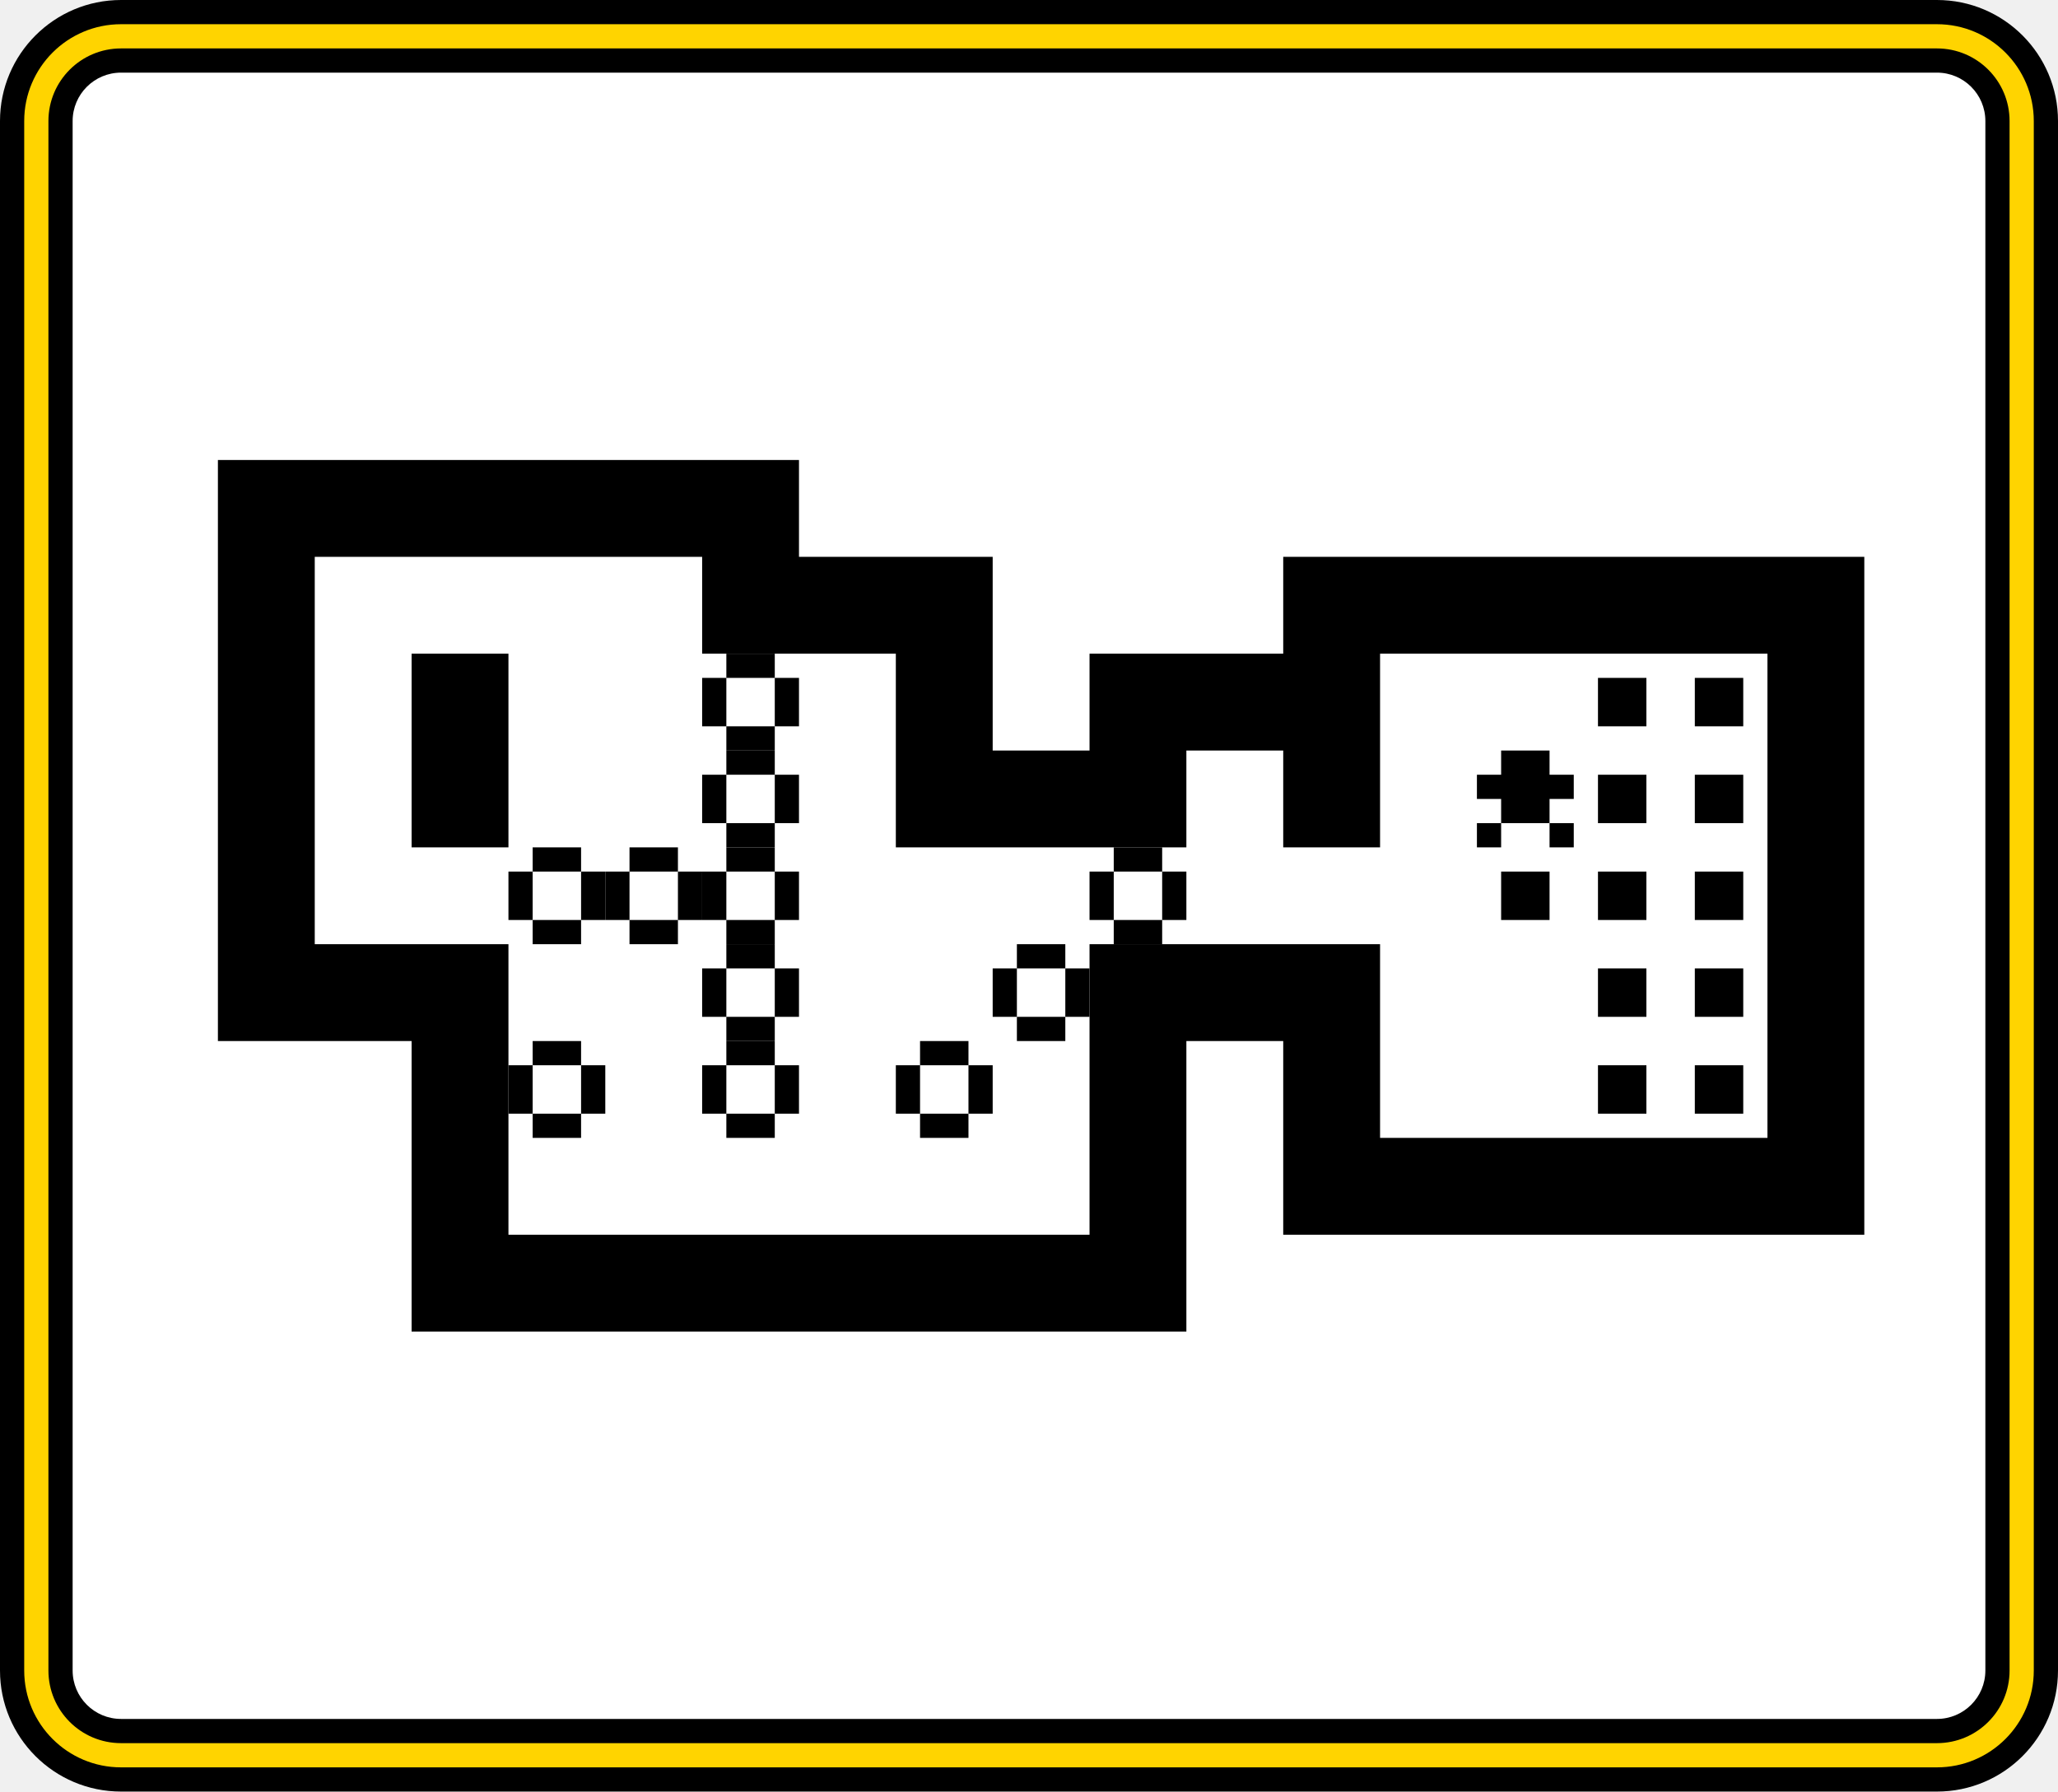
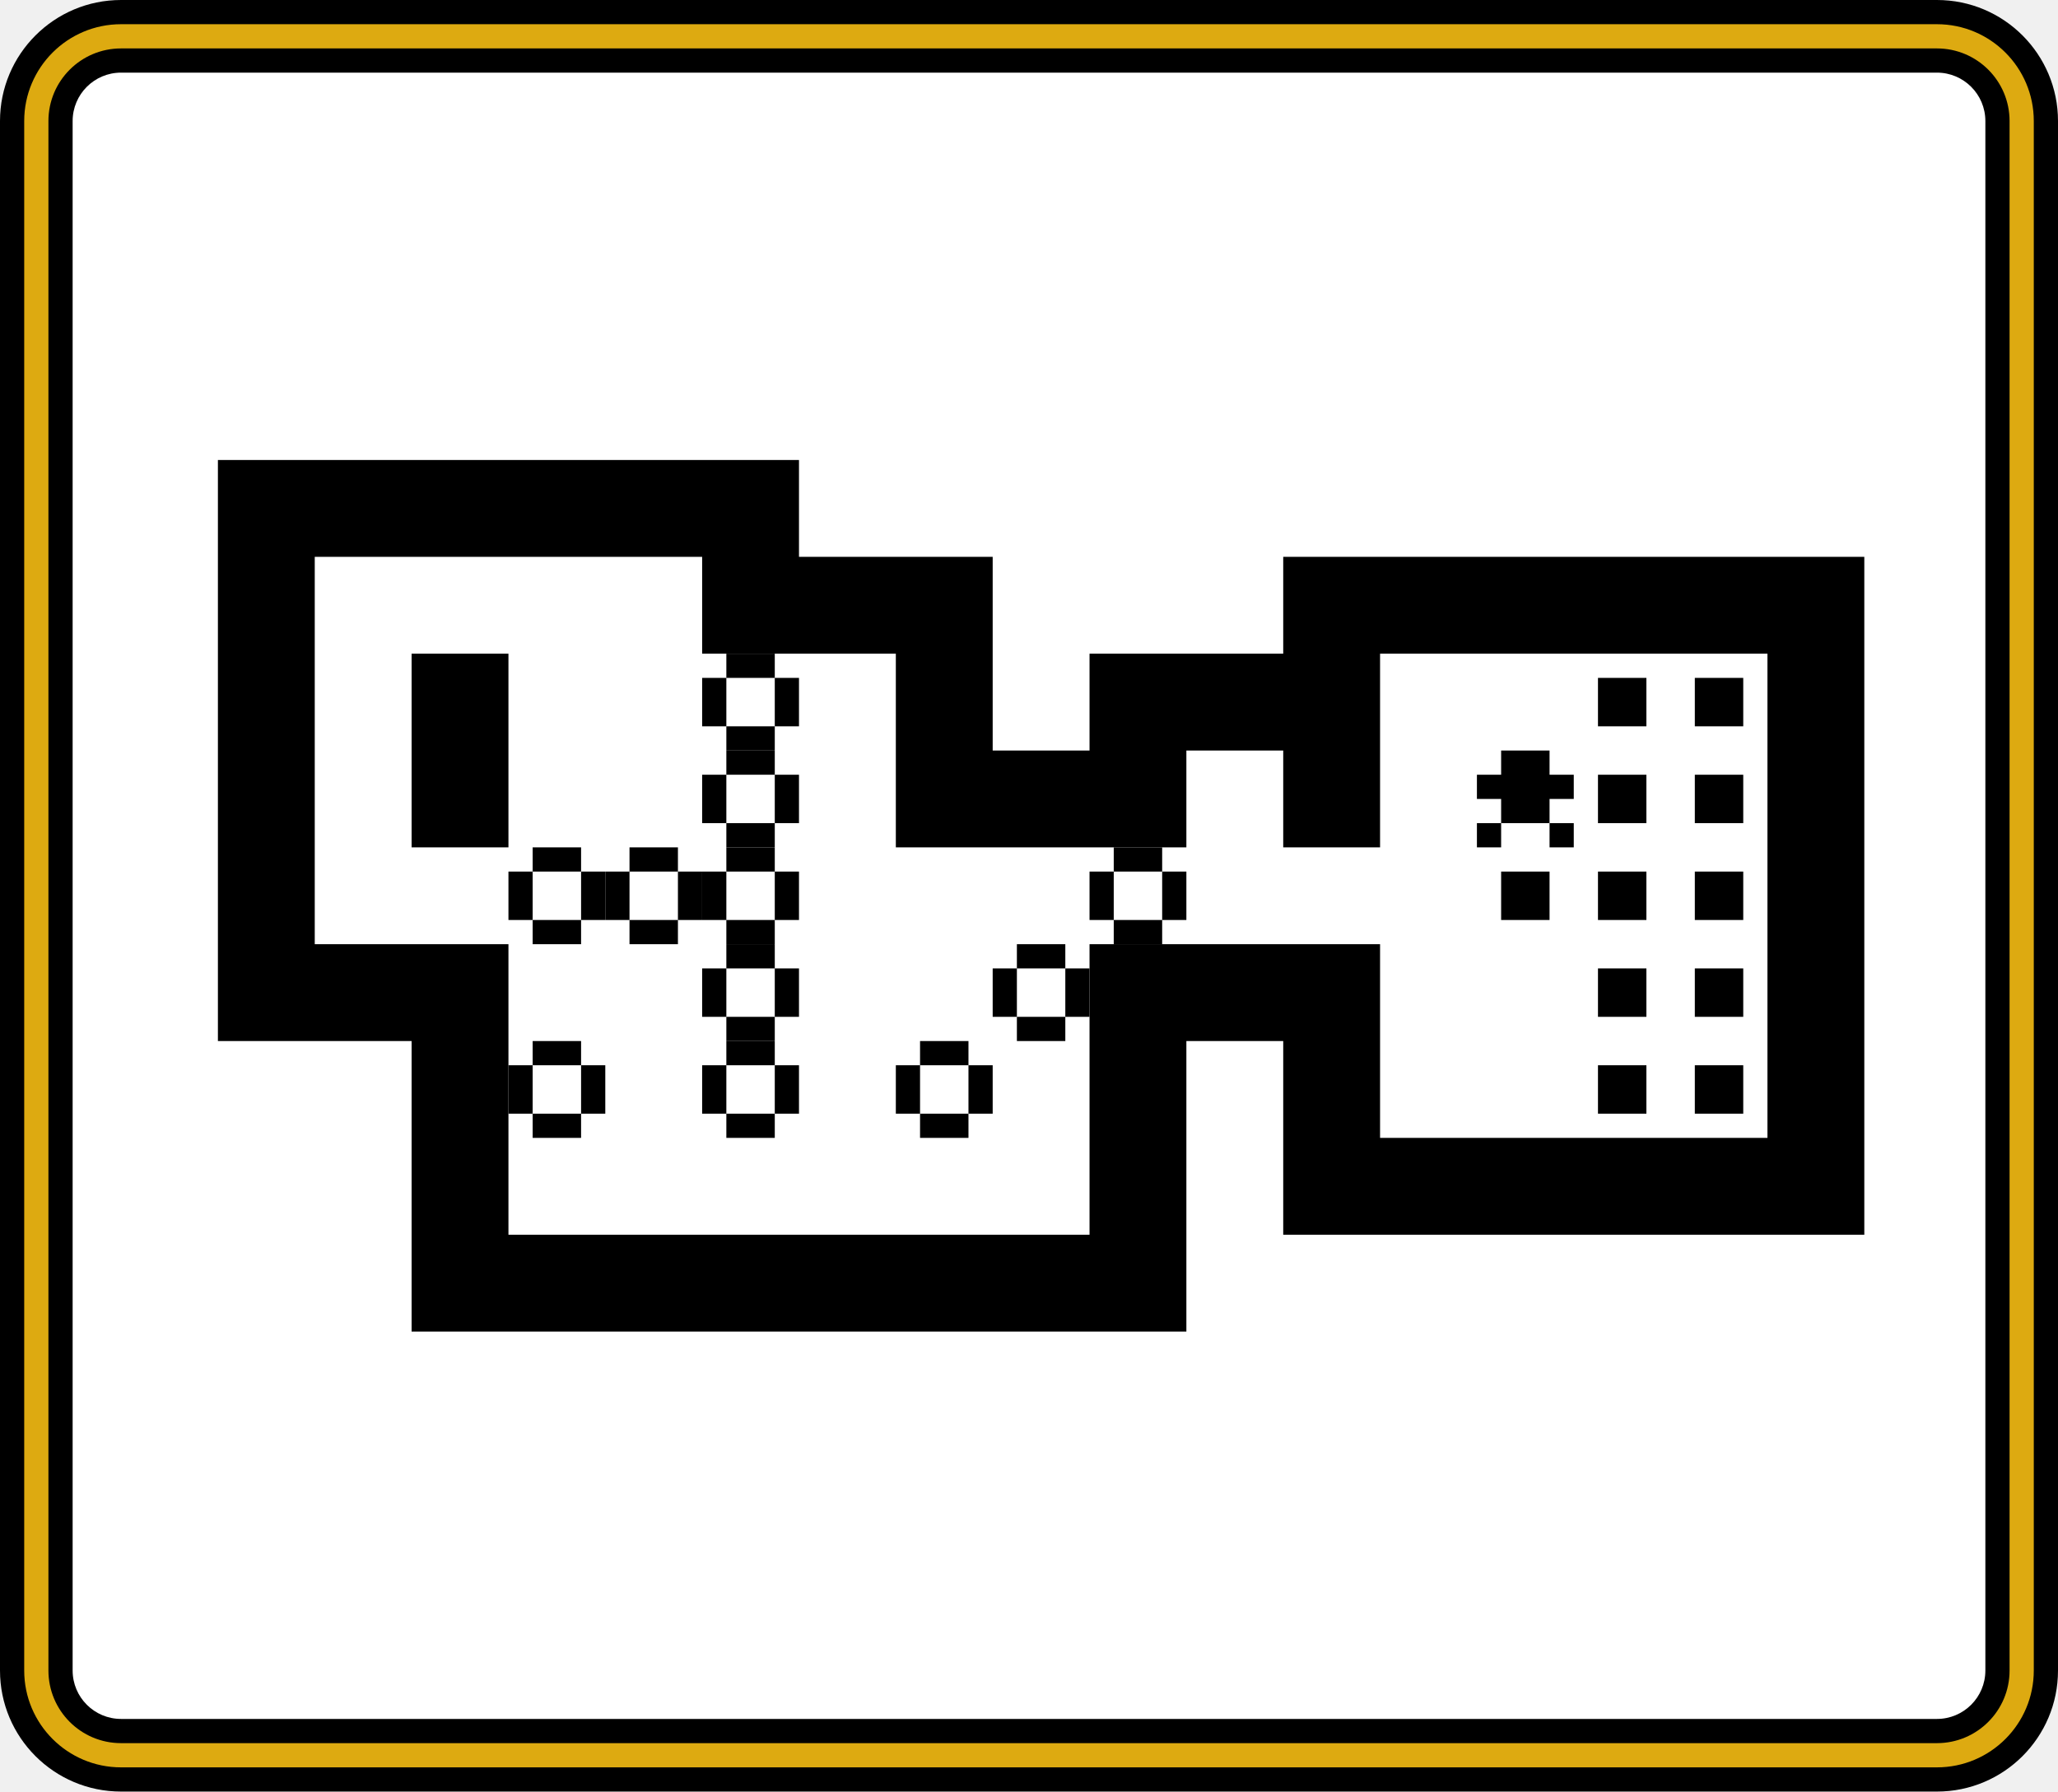
<svg xmlns="http://www.w3.org/2000/svg" width="100%" height="100%" viewBox="0 0 85 74">
  <style>
    .black { fill: black }
    .white { fill: white }
-     .yellow { fill: #ffd400 }
+     .yellow { fill: #da1 }
  </style>
  <path d="M80,0a5,5 0,0,1 5,5v64a5,5 0,0,1 -5,5h-75a5,5 0,0,1 -5,-5v-64a5,5 0,0,1 5,-5z" class="black" />
  <path d="M80,1a4,4 0,0,1 4,4v64a4,4 0,0,1 -4,4h-75a4,4 0,0,1 -4,-4v-64a4,4 0,0,1 4,-4z" class="yellow" />
  <path d="M80,2a3,3 0,0,1 3,3v64a3,3 0,0,1 -3,3h-75a3,3 0,0,1 -3,-3v-64a3,3 0,0,1 3,-3z" class="black" />
  <path d="M80,3a2,2 0,0,1 2,2v64a2,2 0,0,1 -2,2h-75a2,2 0,0,1 -2,-2v-64a2,2 0,0,1 2,-2z" class="white" />
  <path d="M9,19h24v4h8v8h4v-4h8v-4h24v28h-24v-8h-4v12h-32v-12h-8zm4,4v16h8v12h24v-12h12v8h16v-20h-16v8h-4v-4h-4v4h-12v-8h-8v-4zm4,4h4v8h-4z" class="black" />
  <path d="M66,28h2v2h-2z" class="black" />
  <path d="M70,28h2v2h-2z" class="black" />
  <path d="M66,32h2v2h-2z" class="black" />
  <path d="M70,32h2v2h-2z" class="black" />
  <path d="M62,36h2v2h-2z" class="black" />
  <path d="M66,36h2v2h-2z" class="black" />
  <path d="M70,36h2v2h-2z" class="black" />
  <path d="M66,40h2v2h-2z" class="black" />
  <path d="M70,40h2v2h-2z" class="black" />
  <path d="M66,44h2v2h-2z" class="black" />
  <path d="M70,44h2v2h-2z" class="black" />
  <path d="M30,27h2v1h1v2h-1v1h-2v-1h-1v-2h1zm0,1v2h2v-2z" class="black" />
  <path d="M30,31h2v1h1v2h-1v1h-2v-1h-1v-2h1zm0,1v2h2v-2z" class="black" />
  <path d="M22,35h2v1h1v2h-1v1h-2v-1h-1v-2h1zm0,1v2h2v-2z" class="black" />
  <path d="M26,35h2v1h1v2h-1v1h-2v-1h-1v-2h1zm0,1v2h2v-2z" class="black" />
  <path d="M30,35h2v1h1v2h-1v1h-2v-1h-1v-2h1zm0,1v2h2v-2z" class="black" />
  <path d="M46,35h2v1h1v2h-1v1h-2v-1h-1v-2h1zm0,1v2h2v-2z" class="black" />
  <path d="M30,39h2v1h1v2h-1v1h-2v-1h-1v-2h1zm0,1v2h2v-2z" class="black" />
  <path d="M42,39h2v1h1v2h-1v1h-2v-1h-1v-2h1zm0,1v2h2v-2z" class="black" />
  <path d="M22,43h2v1h1v2h-1v1h-2v-1h-1v-2h1zm0,1v2h2v-2z" class="black" />
  <path d="M30,43h2v1h1v2h-1v1h-2v-1h-1v-2h1zm0,1v2h2v-2z" class="black" />
  <path d="M38,43h2v1h1v2h-1v1h-2v-1h-1v-2h1zm0,1v2h2v-2z" class="black" />
  <path d="M62,31h2v1h1v1h-1v1h1v1h-1v-1h-2v1h-1v-1h1v-1h-1v-1h1z" class="black" />
</svg>
